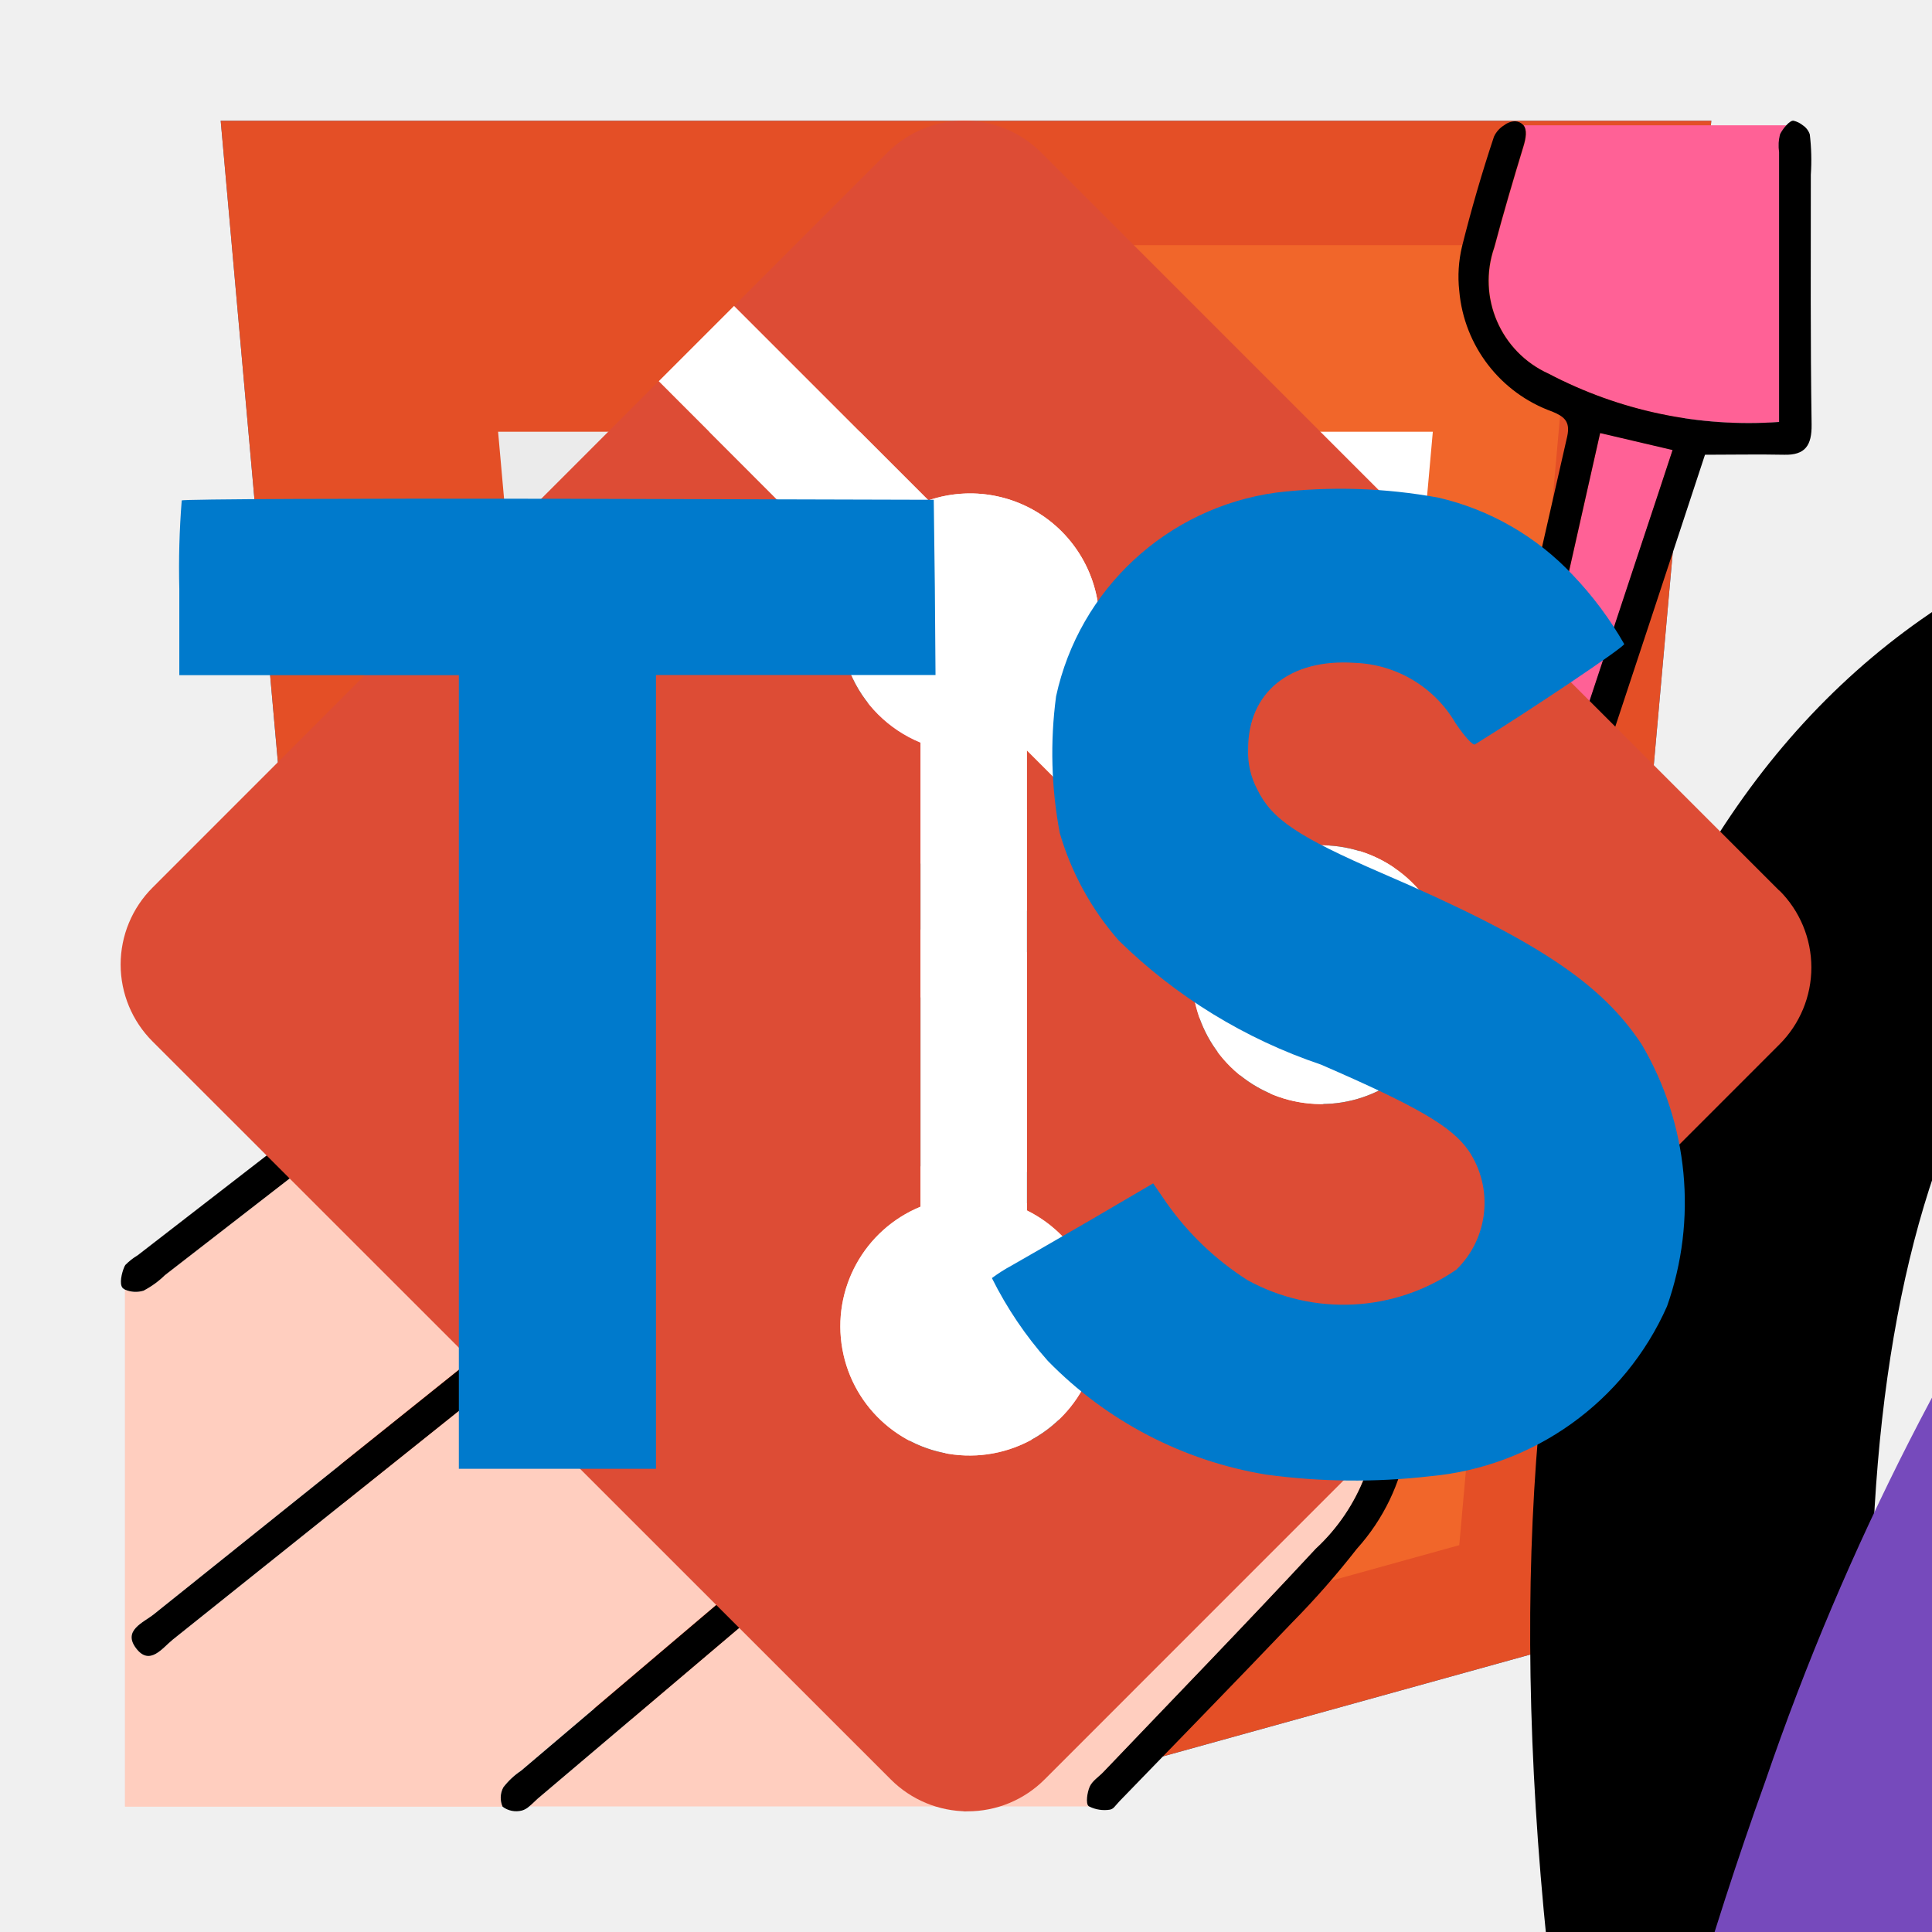
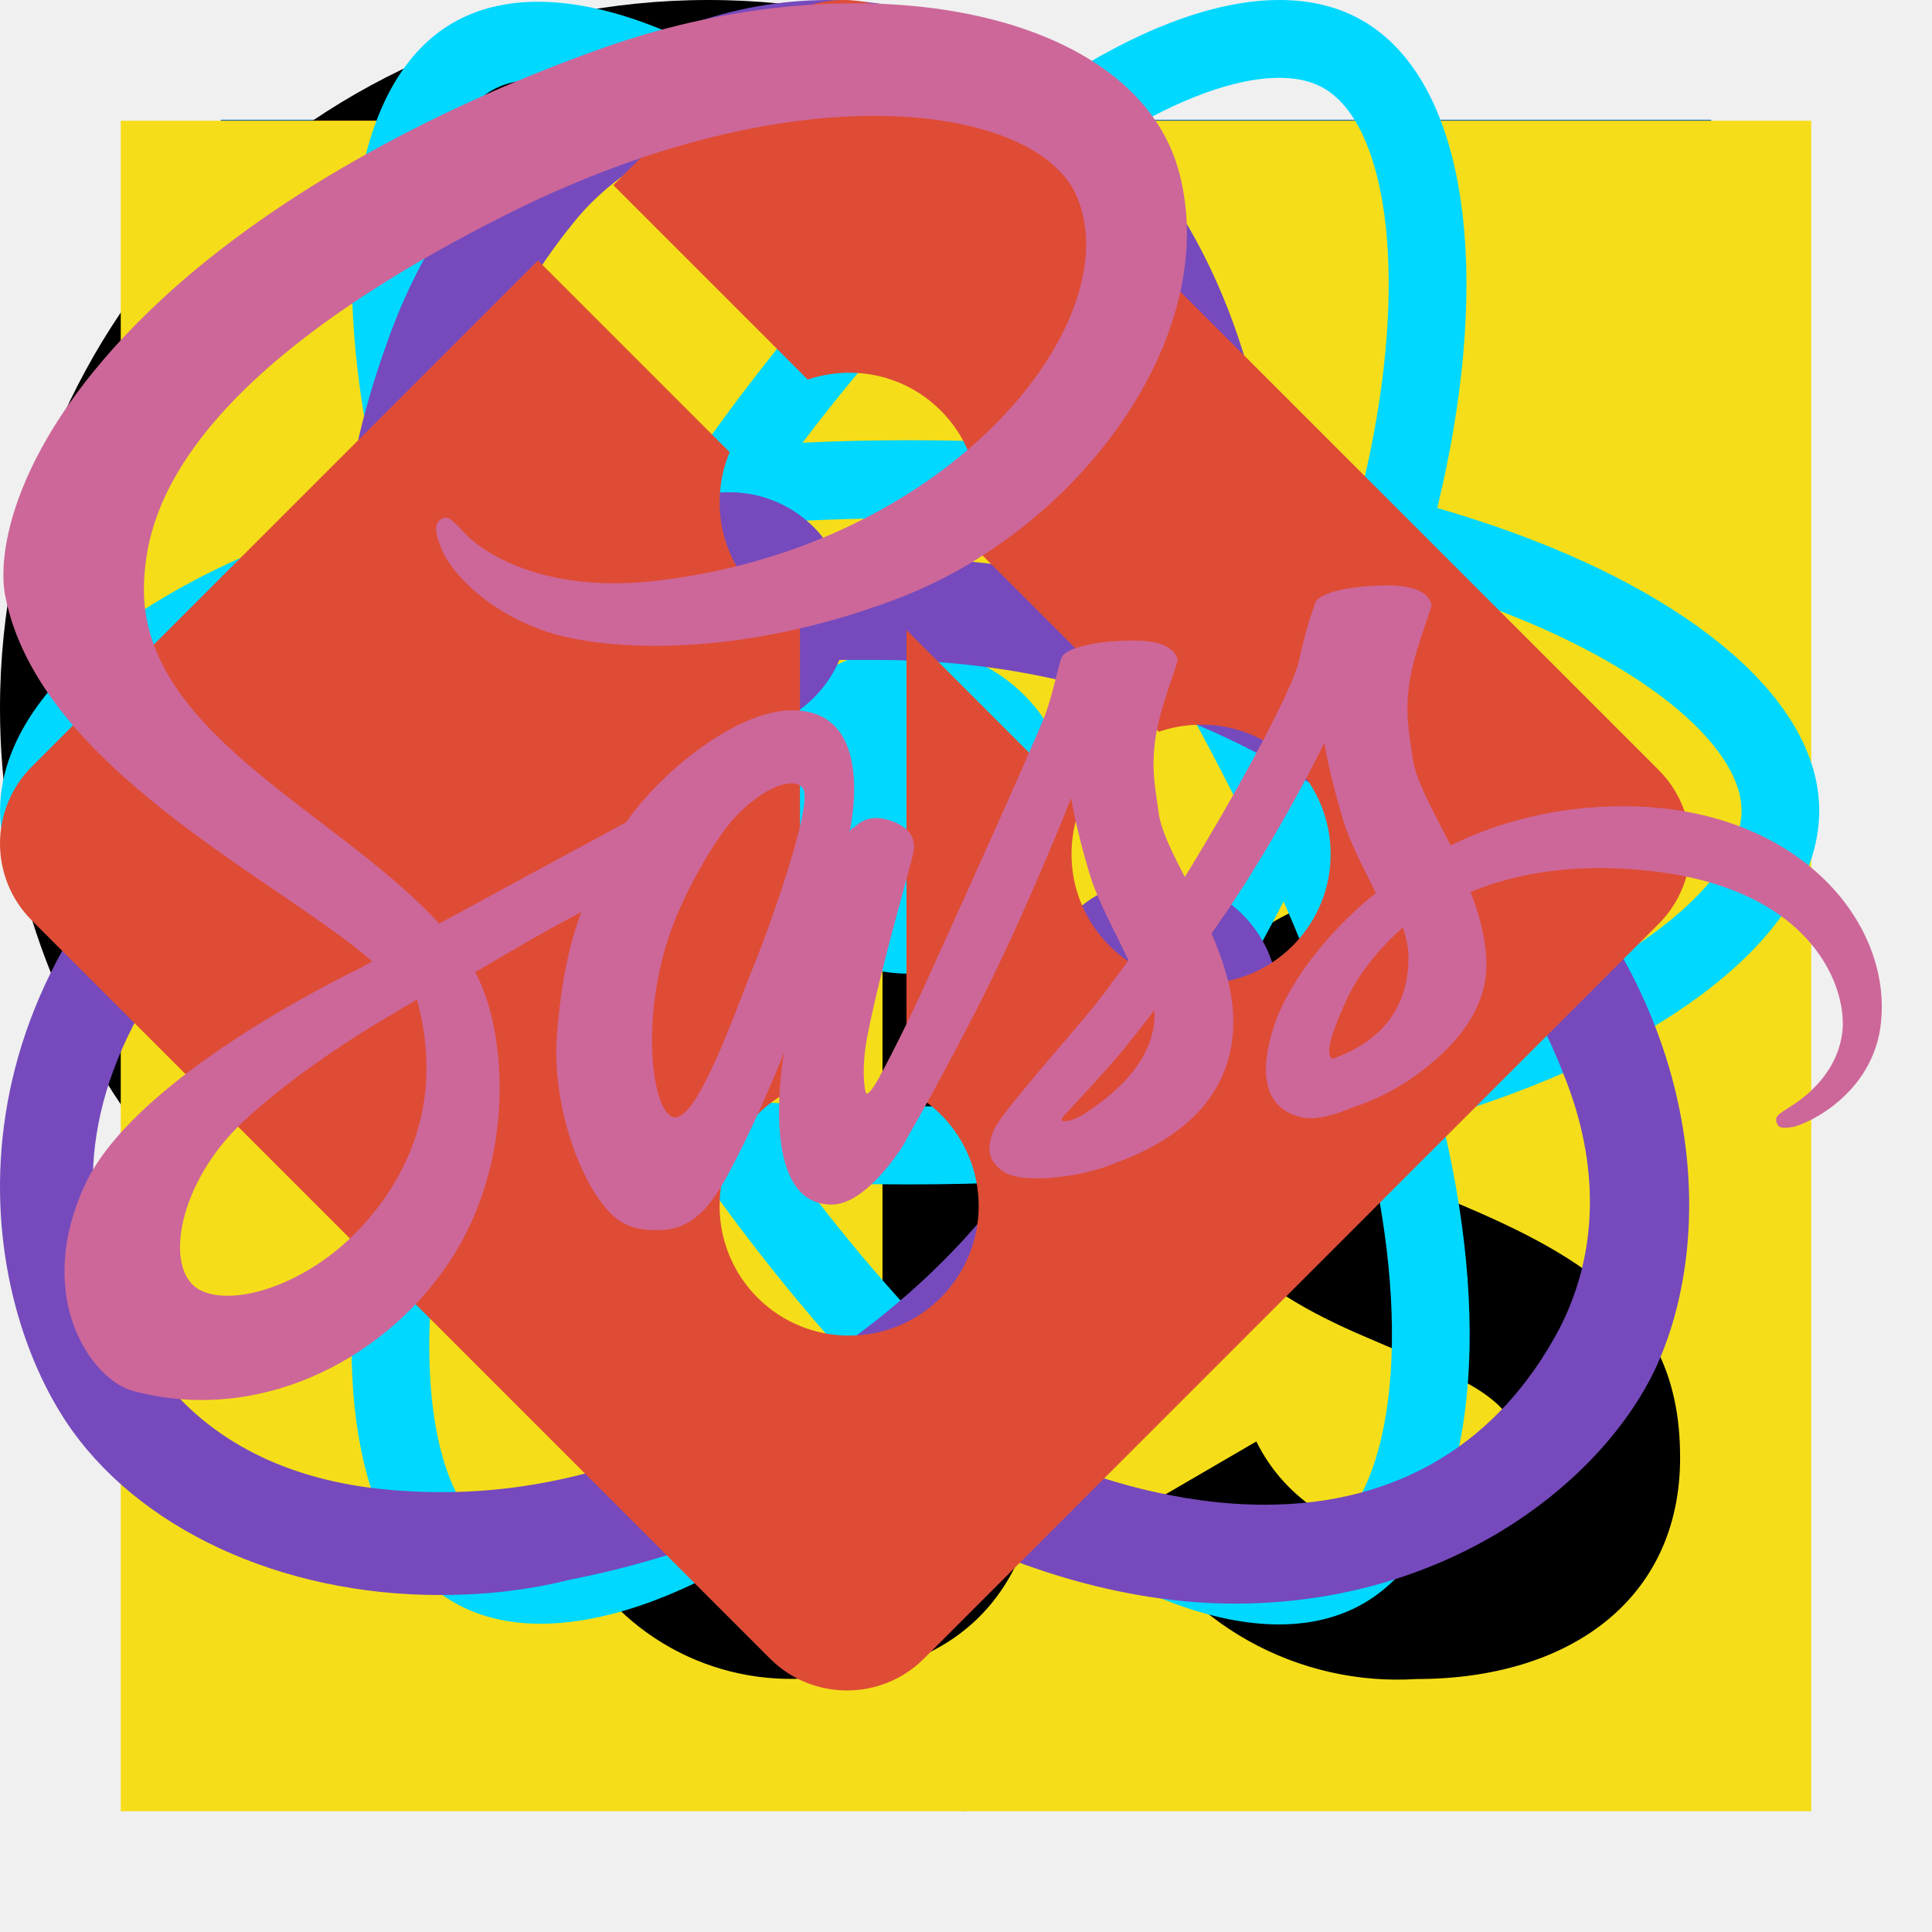
- <svg xmlns="http://www.w3.org/2000/svg" viewBox="0 0 32 32">
+ <svg xmlns="http://www.w3.org/2000/svg" viewBox="0 0 120 120">
  <g id="css">
-     <polygon points="5.902 27.201 3.656 2 28.344 2 26.095 27.197 15.985 30 5.902 27.201" style="fill:#1572b6" />
-     <polygon points="16 27.858 24.17 25.593 26.092 4.061 16 4.061 16 27.858" style="fill:#33a9dc" />
-     <polygon points="16 13.191 20.09 13.191 20.372 10.026 16 10.026 16 6.935 16.011 6.935 23.75 6.935 23.676 7.764 22.917 16.282 16 16.282 16 13.191" style="fill:#fff" />
-     <polygon points="16.019 21.218 16.005 21.222 12.563 20.292 12.343 17.827 10.67 17.827 9.24 17.827 9.673 22.68 16.004 24.438 16.019 24.434 16.019 21.218" style="fill:#ebebeb" />
-     <polygon points="19.827 16.151 19.455 20.29 16.008 21.22 16.008 24.436 22.344 22.68 22.391 22.158 22.928 16.151 19.827 16.151" style="fill:#fff" />
-     <polygon points="16.011 6.935 16.011 8.855 16.011 10.018 16.011 10.026 8.555 10.026 8.555 10.026 8.545 10.026 8.483 9.331 8.342 7.764 8.268 6.935 16.011 6.935" style="fill:#ebebeb" />
-     <polygon points="16 13.191 16 15.111 16 16.274 16 16.282 12.611 16.282 12.611 16.282 12.601 16.282 12.539 15.587 12.399 14.02 12.325 13.191 16 13.191" style="fill:#ebebeb" />
+     <path d="M22.133 101.154L13.71 7.438H106.29L97.856 101.139L59.944 111.562L22.133 101.154Z" fill="#1572B6" />
+     <path d="M60 103.597L90.638 95.174L97.845 15.102H60V103.597Z" fill="#33A9DC" />
+     <path d="M60 49.054H75.338L76.395 37.284H60V25.79H89.062L88.785 28.872L85.939 60.549H60V49.054Z" fill="white" />
+     <path d="M60.071 78.904L60.019 78.919L47.111 75.461L46.286 66.294H34.65L36.274 84.341L60.015 90.879L60.071 90.864V78.904Z" fill="#EBEBEB" />
+     <path d="M74.351 60.062L72.956 75.453L60.03 78.912V90.871L83.79 84.341L83.966 82.4L85.98 60.062H74.351Z" fill="white" />
+     <path d="M60.041 25.79V37.284H32.044L31.811 34.7L31.282 28.872L31.005 25.79H60.041ZM60 49.054V60.549H47.254L47.021 57.964L46.496 52.137L46.219 49.054H60Z" fill="#EBEBEB" />
  </g>
  <g id="gitHub">
-     <path d="M409.132,114.573c-19.608-33.596-46.205-60.194-79.798-79.8C295.736,15.166,259.057,5.365,219.271,5.365   c-39.781,0-76.472,9.804-110.063,29.408c-33.596,19.605-60.192,46.204-79.8,79.8C9.803,148.168,0,184.854,0,224.63   c0,47.78,13.94,90.745,41.827,128.906c27.884,38.164,63.906,64.572,108.063,79.227c5.14,0.954,8.945,0.283,11.419-1.996   c2.475-2.282,3.711-5.14,3.711-8.562c0-0.571-0.049-5.708-0.144-15.417c-0.098-9.709-0.144-18.179-0.144-25.406l-6.567,1.136   c-4.187,0.767-9.469,1.092-15.846,1c-6.374-0.089-12.991-0.757-19.842-1.999c-6.854-1.231-13.229-4.086-19.13-8.559   c-5.898-4.473-10.085-10.328-12.56-17.556l-2.855-6.57c-1.903-4.374-4.899-9.233-8.992-14.559   c-4.093-5.331-8.232-8.945-12.419-10.848l-1.999-1.431c-1.332-0.951-2.568-2.098-3.711-3.429c-1.142-1.331-1.997-2.663-2.568-3.997   c-0.572-1.335-0.098-2.43,1.427-3.289c1.525-0.859,4.281-1.276,8.28-1.276l5.708,0.853c3.807,0.763,8.516,3.042,14.133,6.851   c5.614,3.806,10.229,8.754,13.846,14.842c4.38,7.806,9.657,13.754,15.846,17.847c6.184,4.093,12.419,6.136,18.699,6.136   c6.28,0,11.704-0.476,16.274-1.423c4.565-0.952,8.848-2.383,12.847-4.285c1.713-12.758,6.377-22.559,13.988-29.41   c-10.848-1.14-20.601-2.857-29.264-5.14c-8.658-2.286-17.605-5.996-26.835-11.14c-9.235-5.137-16.896-11.516-22.985-19.126   c-6.09-7.614-11.088-17.61-14.987-29.979c-3.901-12.374-5.852-26.648-5.852-42.826c0-23.035,7.52-42.637,22.557-58.817   c-7.044-17.318-6.379-36.732,1.997-58.24c5.52-1.715,13.706-0.428,24.554,3.853c10.85,4.283,18.794,7.952,23.84,10.994   c5.046,3.041,9.089,5.618,12.135,7.708c17.705-4.947,35.976-7.421,54.818-7.421s37.117,2.474,54.823,7.421l10.849-6.849   c7.419-4.57,16.18-8.758,26.262-12.565c10.088-3.805,17.802-4.853,23.134-3.138c8.562,21.509,9.325,40.922,2.279,58.24   c15.036,16.18,22.559,35.787,22.559,58.817c0,16.178-1.958,30.497-5.853,42.966c-3.9,12.471-8.941,22.457-15.125,29.979   c-6.191,7.521-13.901,13.85-23.131,18.986c-9.232,5.14-18.182,8.85-26.84,11.136c-8.662,2.286-18.415,4.004-29.263,5.146   c9.894,8.562,14.842,22.077,14.842,40.539v60.237c0,3.422,1.19,6.279,3.572,8.562c2.379,2.279,6.136,2.95,11.276,1.995   c44.163-14.653,80.185-41.062,108.068-79.226c27.88-38.161,41.825-81.126,41.825-128.906   C438.536,184.851,428.728,148.168,409.132,114.573z" />
+     <path fill-rule="evenodd" clip-rule="evenodd" d="M44 0C19.69 0 0 19.69 0 44C0 63.47 12.595 79.915 30.085 85.745C32.285 86.13 33.11 84.81 33.11 83.655C33.11 82.61 33.055 79.145 33.055 75.46C22 77.495 19.14 72.765 18.26 70.29C17.765 69.025 15.62 65.12 13.75 64.075C12.21 63.25 10.01 61.215 13.695 61.16C17.16 61.105 19.635 64.35 20.46 65.67C24.42 72.325 30.745 70.455 33.275 69.3C33.66 66.44 34.815 64.515 36.08 63.415C26.29 62.315 16.06 58.52 16.06 41.69C16.06 36.905 17.765 32.945 20.57 29.865C20.13 28.765 18.59 24.255 21.01 18.205C21.01 18.205 24.695 17.05 33.11 22.715C36.63 21.725 40.37 21.23 44.11 21.23C47.85 21.23 51.59 21.725 55.11 22.715C63.525 16.995 67.21 18.205 67.21 18.205C69.63 24.255 68.09 28.765 67.65 29.865C70.455 32.945 72.16 36.85 72.16 41.69C72.16 58.575 61.875 62.315 52.085 63.415C53.68 64.79 55.055 67.43 55.055 71.555C55.055 77.44 55 82.17 55 83.655C55 84.81 55.825 86.185 58.025 85.745C66.76 82.796 74.35 77.182 79.727 69.694C85.104 62.205 87.997 53.219 88 44C88 19.69 68.31 0 44 0Z" fill="black" />
  </g>
  <g id="html">
-     <polygon points="5.902 27.201 3.655 2 28.345 2 26.095 27.197 15.985 30 5.902 27.201" style="fill:#e44f26" />
-     <polygon points="16 27.858 24.17 25.593 26.092 4.061 16 4.061 16 27.858" style="fill:#f1662a" />
-     <polygon points="16 13.407 11.91 13.407 11.628 10.242 16 10.242 16 7.151 15.989 7.151 8.25 7.151 8.324 7.981 9.083 16.498 16 16.498 16 13.407" style="fill:#ebebeb" />
-     <polygon points="16 21.434 15.986 21.438 12.544 20.509 12.324 18.044 10.651 18.044 9.221 18.044 9.654 22.896 15.986 24.654 16 24.65 16 21.434" style="fill:#ebebeb" />
-     <polygon points="15.989 13.407 15.989 16.498 19.795 16.498 19.437 20.507 15.989 21.437 15.989 24.653 22.326 22.896 22.372 22.374 23.098 14.237 23.174 13.407 22.341 13.407 15.989 13.407" style="fill:#fff" />
-     <polygon points="15.989 7.151 15.989 9.071 15.989 10.235 15.989 10.242 23.445 10.242 23.445 10.242 23.455 10.242 23.517 9.548 23.658 7.981 23.732 7.151 15.989 7.151" style="fill:#fff" />
+     <path d="M22.132 102.004L13.706 7.5H106.294L97.856 101.989L59.944 112.5L22.132 102.004Z" fill="#E44F26" />
+     <path d="M60 104.468L90.638 95.974L97.845 15.229H60V104.468Z" fill="#F1662A" />
+     <path d="M60 50.276H44.663L43.605 38.407H60V26.816H30.938L31.215 29.929L34.061 61.867H60V50.276ZM60 80.377L59.947 80.392L47.04 76.909L46.215 67.665H34.579L36.203 85.86L59.947 92.453L60 92.438V80.377Z" fill="#EBEBEB" />
+     <path d="M59.959 50.276V61.867H74.231L72.889 76.901L59.959 80.389V92.449L83.723 85.86L83.895 83.903L86.618 53.389L86.903 50.276H59.959ZM59.959 26.816V38.407H87.957L88.189 35.805L88.718 29.929L88.995 26.816H59.959Z" fill="white" />
  </g>
  <g id="javascript">
-     <path d="m324,370c10,17 24,29 47,29 20,0 33,-10 33,-24 0,-16 -13,-22 -35,-32l-12,-5c-35,-15 -58,-33 -58,-72 0,-36 27,-64 70,-64 31,0 53,11 68,39l-37,24c-8,-15 -17,-21 -31,-21 -14,0 -23,9 -23,21 0,14 9,20 30,29l12,5c41,18 64,35 64,76 0,43 -34,67 -80,67 -45,0 -74,-21 -88,-49zm-170,4c8,13 14,25 31,25 16,0 26,-6 26,-30V203h48v164c0,50 -29,72 -72,72 -39,0 -61,-20 -72,-44z" />
+     <path d="M7.5 7.5H112.5V112.5H7.5V7.5Z" fill="#F5DE19" />
+     <path d="M78.034 89.531C78.928 91.349 80.318 92.876 82.043 93.938C83.768 94.999 85.758 95.552 87.784 95.531C91.871 95.531 94.485 93.487 94.485 90.656C94.485 87.281 91.8 86.074 87.3 84.105L84.832 83.047C77.707 80.014 72.983 76.215 72.983 68.183C72.983 60.784 78.608 55.148 87.431 55.148C90.288 54.941 93.142 55.581 95.637 56.986C98.132 58.391 100.159 60.499 101.464 63.049L93.75 67.98C93.248 66.716 92.373 65.635 91.242 64.879C90.111 64.124 88.776 63.73 87.416 63.75C86.823 63.691 86.224 63.755 85.657 63.94C85.09 64.125 84.567 64.427 84.123 64.824C83.679 65.222 83.323 65.709 83.077 66.252C82.831 66.795 82.701 67.384 82.695 67.98C82.695 70.939 84.529 72.139 88.763 73.98L91.23 75.037C99.615 78.634 104.355 82.297 104.355 90.536C104.355 99.42 97.376 104.287 88.005 104.287C84.354 104.52 80.713 103.691 77.522 101.901C74.332 100.11 71.727 97.434 70.024 94.196L78.034 89.531ZM43.178 90.386C44.726 93.135 46.136 95.46 49.526 95.46C52.766 95.46 54.814 94.192 54.814 89.261V55.71H64.68V89.392C64.68 99.608 58.68 104.257 49.946 104.257C46.859 104.426 43.793 103.657 41.151 102.051C38.51 100.444 36.416 98.076 35.145 95.257L43.178 90.386Z" fill="black" />
  </g>
  <g id="react">
-     <path d="M107.3 45.2c-2.2-.8-4.5-1.6-6.9-2.3.6-2.4 1.1-4.8 1.5-7.1 2.1-13.2-.2-22.5-6.6-26.1-1.9-1.1-4-1.6-6.4-1.6-7 0-15.9 5.2-24.9 13.9-9-8.7-17.9-13.9-24.9-13.9-2.4 0-4.5.5-6.4 1.6-6.4 3.7-8.7 13-6.6 26.1.4 2.3.9 4.7 1.5 7.1-2.4.7-4.7 1.4-6.9 2.3-12.5 4.8-19.3 11.4-19.3 18.8s6.9 14 19.3 18.8c2.2.8 4.5 1.6 6.9 2.3-.6 2.4-1.1 4.8-1.5 7.1-2.1 13.2.2 22.5 6.6 26.1 1.9 1.1 4 1.6 6.4 1.6 7.1 0 16-5.2 24.9-13.9 9 8.7 17.9 13.9 24.9 13.9 2.4 0 4.5-.5 6.4-1.6 6.4-3.7 8.7-13 6.6-26.1-.4-2.3-.9-4.7-1.5-7.1 2.4-.7 4.7-1.4 6.9-2.3 12.5-4.8 19.3-11.4 19.3-18.8s-6.8-14-19.3-18.8zm-14.8-30.5c4.1 2.4 5.5 9.8 3.8 20.3-.3 2.1-.8 4.3-1.4 6.6-5.2-1.2-10.7-2-16.5-2.5-3.4-4.8-6.9-9.1-10.4-13 7.4-7.3 14.9-12.3 21-12.3 1.3 0 2.5.3 3.5.9zm-11.2 59.3c-1.8 3.2-3.9 6.4-6.1 9.6-3.7.3-7.4.4-11.2.4-3.9 0-7.6-.1-11.2-.4-2.2-3.2-4.2-6.4-6-9.6-1.9-3.3-3.7-6.7-5.3-10 1.6-3.3 3.4-6.7 5.3-10 1.8-3.2 3.9-6.4 6.1-9.6 3.7-.3 7.4-.4 11.2-.4 3.9 0 7.6.1 11.2.4 2.2 3.2 4.2 6.4 6 9.6 1.9 3.3 3.7 6.7 5.3 10-1.7 3.3-3.4 6.6-5.3 10zm8.3-3.3c1.5 3.5 2.7 6.9 3.8 10.3-3.4.8-7 1.4-10.8 1.9 1.2-1.9 2.5-3.9 3.6-6 1.2-2.1 2.3-4.2 3.4-6.2zm-25.6 27.1c-2.4-2.6-4.7-5.4-6.9-8.3 2.3.1 4.6.2 6.9.2 2.3 0 4.6-.1 6.9-.2-2.2 2.9-4.5 5.7-6.9 8.3zm-18.6-15c-3.8-.5-7.4-1.1-10.8-1.9 1.1-3.3 2.3-6.8 3.8-10.3 1.1 2 2.2 4.1 3.4 6.1 1.2 2.2 2.4 4.1 3.6 6.1zm-7-25.5c-1.5-3.5-2.7-6.9-3.8-10.3 3.4-.8 7-1.4 10.8-1.9-1.2 1.9-2.5 3.9-3.6 6-1.2 2.1-2.3 4.2-3.4 6.2zm25.6-27.1c2.4 2.6 4.7 5.4 6.9 8.3-2.3-.1-4.6-.2-6.9-.2-2.3 0-4.6.1-6.9.2 2.2-2.9 4.5-5.7 6.9-8.3zm22.2 21l-3.6-6c3.8.5 7.4 1.1 10.8 1.9-1.1 3.3-2.3 6.8-3.8 10.3-1.1-2.1-2.2-4.2-3.4-6.2zm-54.5-16.2c-1.7-10.5-.3-17.9 3.8-20.3 1-.6 2.2-.9 3.5-.9 6 0 13.5 4.9 21 12.3-3.5 3.8-7 8.2-10.4 13-5.8.5-11.3 1.4-16.5 2.5-.6-2.3-1-4.5-1.4-6.6zm-24.7 29c0-4.7 5.7-9.7 15.7-13.4 2-.8 4.2-1.5 6.4-2.1 1.6 5 3.6 10.3 6 15.6-2.4 5.3-4.5 10.5-6 15.5-13.8-4-22.1-10-22.1-15.6zm28.5 49.3c-4.1-2.4-5.5-9.8-3.8-20.3.3-2.1.8-4.3 1.4-6.6 5.2 1.2 10.7 2 16.5 2.5 3.4 4.8 6.9 9.1 10.4 13-7.4 7.3-14.9 12.3-21 12.3-1.3 0-2.5-.3-3.5-.9zm60.8-20.3c1.7 10.5.3 17.9-3.8 20.3-1 .6-2.2.9-3.5.9-6 0-13.5-4.9-21-12.3 3.5-3.8 7-8.2 10.4-13 5.8-.5 11.3-1.4 16.5-2.5.6 2.3 1 4.5 1.4 6.6zm9-15.6c-2 .8-4.2 1.5-6.4 2.1-1.6-5-3.6-10.3-6-15.6 2.4-5.3 4.5-10.5 6-15.5 13.8 4 22.1 10 22.1 15.6 0 4.7-5.8 9.7-15.7 13.4z" />
+     <path d="M92.906 32.703C91.703 32.289 90.49 31.905 89.269 31.552C89.474 30.711 89.663 29.879 89.83 29.062C92.584 15.648 90.784 4.842 84.636 1.284C78.742 -2.127 69.102 1.429 59.366 9.933C58.406 10.773 57.468 11.637 56.552 12.524C55.939 11.934 55.315 11.356 54.68 10.789C44.477 1.696 34.249 -2.136 28.108 1.432C22.219 4.854 20.475 15.013 22.954 27.725C23.2 28.984 23.479 30.237 23.789 31.482C22.341 31.895 20.944 32.334 19.607 32.802C7.644 36.988 0.005 43.548 0.005 50.353C0.005 57.381 8.206 64.43 20.666 68.704C21.676 69.049 22.695 69.369 23.721 69.663C23.387 71.004 23.092 72.354 22.834 73.711C20.471 86.204 22.316 96.122 28.189 99.522C34.255 103.033 44.437 99.425 54.35 90.727C55.154 90.02 55.941 89.293 56.708 88.546C57.7 89.507 58.719 90.439 59.763 91.343C69.366 99.636 78.85 102.985 84.718 99.576C90.778 96.055 92.748 85.4 90.191 72.436C89.989 71.42 89.763 70.409 89.513 69.405C90.228 69.192 90.93 68.973 91.614 68.746C104.567 64.438 112.995 57.475 112.995 50.353C112.995 43.523 105.109 36.919 92.906 32.703ZM90.096 64.147C89.478 64.353 88.844 64.55 88.198 64.743C86.768 60.2 84.838 55.368 82.477 50.376C84.73 45.504 86.586 40.734 87.976 36.22C89.132 36.556 90.253 36.91 91.335 37.283C101.791 40.896 108.168 46.237 108.168 50.353C108.168 54.737 101.28 60.428 90.096 64.147ZM85.456 73.376C86.586 79.109 86.748 84.292 85.999 88.344C85.326 91.984 83.973 94.412 82.299 95.384C78.738 97.453 71.123 94.764 62.911 87.671C61.94 86.831 60.993 85.963 60.07 85.07C63.254 81.576 66.436 77.513 69.541 73.001C75.004 72.514 80.164 71.719 84.844 70.633C85.069 71.543 85.273 72.457 85.456 73.376ZM38.526 95.026C35.047 96.259 32.276 96.295 30.601 95.325C27.037 93.262 25.555 85.298 27.576 74.615C27.816 73.353 28.091 72.097 28.401 70.85C33.029 71.878 38.152 72.617 43.627 73.062C46.754 77.478 50.028 81.536 53.327 85.089C52.626 85.77 51.908 86.434 51.174 87.079C46.79 90.925 42.397 93.654 38.526 95.026ZM22.228 64.12C16.718 62.23 12.168 59.774 9.049 57.093C6.246 54.685 4.832 52.293 4.832 50.353C4.832 46.223 10.966 40.956 21.196 37.377C22.438 36.943 23.737 36.533 25.085 36.148C26.5 40.764 28.354 45.59 30.592 50.471C28.325 55.423 26.444 60.327 25.016 64.997C24.08 64.728 23.15 64.436 22.228 64.12ZM27.691 26.795C25.567 15.903 26.978 7.687 30.527 5.625C34.307 3.429 42.665 6.56 51.475 14.412C52.05 14.925 52.615 15.448 53.171 15.982C49.888 19.52 46.644 23.548 43.545 27.937C38.231 28.431 33.144 29.225 28.468 30.289C28.18 29.131 27.921 27.966 27.691 26.795V26.795ZM76.43 38.874C75.325 36.959 74.18 35.068 72.994 33.202C76.599 33.66 80.053 34.267 83.297 35.01C82.323 38.142 81.109 41.417 79.681 44.775C78.636 42.787 77.553 40.819 76.43 38.874ZM56.554 19.444C58.781 21.865 61.01 24.568 63.203 27.5C58.755 27.289 54.298 27.289 49.849 27.498C52.044 24.592 54.293 21.893 56.554 19.444ZM36.551 38.907C35.442 40.837 34.379 42.792 33.361 44.771C31.956 41.425 30.753 38.136 29.771 34.958C32.995 34.235 36.433 33.643 40.015 33.194C38.816 35.07 37.661 36.975 36.551 38.907V38.907ZM40.118 67.857C36.417 67.442 32.927 66.881 29.704 66.177C30.702 62.943 31.931 59.583 33.367 56.165C34.389 58.146 35.457 60.103 36.57 62.033C37.715 64.018 38.9 65.961 40.118 67.857ZM56.688 81.603C54.4 79.126 52.118 76.385 49.889 73.437C52.053 73.522 54.258 73.566 56.5 73.566C58.803 73.566 61.08 73.514 63.32 73.414C61.12 76.415 58.899 79.159 56.688 81.603ZM79.726 55.991C81.237 59.446 82.509 62.788 83.52 65.967C80.244 66.717 76.707 67.321 72.98 67.77C74.174 65.87 75.331 63.946 76.449 62C77.586 60.021 78.678 58.018 79.726 55.991ZM72.268 59.579C70.556 62.563 68.749 65.491 66.847 68.357C63.404 68.602 59.952 68.723 56.5 68.722C52.984 68.722 49.563 68.612 46.27 68.397C44.319 65.538 42.477 62.605 40.747 59.606H40.748C39.026 56.623 37.418 53.575 35.926 50.468C37.414 47.362 39.017 44.312 40.733 41.327L40.733 41.327C42.448 38.341 44.275 35.421 46.211 32.573C49.571 32.318 53.017 32.185 56.499 32.185H56.5C59.998 32.185 63.448 32.319 66.808 32.577C68.724 35.419 70.54 38.33 72.252 41.301C73.974 44.28 75.598 47.315 77.123 50.4C75.614 53.517 73.994 56.578 72.268 59.579ZM82.225 5.481C86.009 7.671 87.48 16.502 85.103 28.084C84.951 28.823 84.781 29.576 84.595 30.339C79.907 29.253 74.817 28.445 69.487 27.943C66.383 23.506 63.166 19.472 59.936 15.979C60.782 15.16 61.649 14.363 62.535 13.587C70.877 6.301 78.673 3.425 82.225 5.481ZM56.5 40.226C62.072 40.226 66.59 44.76 66.59 50.353C66.59 55.946 62.072 60.48 56.5 60.48C50.928 60.48 46.41 55.946 46.41 50.353C46.41 44.76 50.928 40.226 56.5 40.226Z" fill="#00D8FF" />
  </g>
  <g id="redux">
-     <path d="M88.69 88.11c-9 18.4-24.76 30.78-45.61 34.85a39.73 39.73 0 0 1-9.77 1.14c-12 0-23-5-28.34-13.19C-2.2 100-4.64 76.87 19 59.76c.48 2.61 1.46 6.19 2.11 8.31A38.24 38.24 0 0 0 10 81.1c-4.4 8.64-3.91 17.27 1.3 25.25 3.6 5.38 9.3 8.65 16.63 9.65a44 44 0 0 0 26.55-5c12.71-6.68 21.18-14.66 26.72-25.57a9.32 9.32 0 0 1-2.61-6A9.12 9.12 0 0 1 87.37 70h.34a9.15 9.15 0 0 1 1 18.25zm28.67-20.2c12.21 13.84 12.54 30.13 7.82 39.58-4.4 8.63-16 17.27-31.6 17.27a50.48 50.48 0 0 1-21-5.05c2.29-1.63 5.54-4.24 7.33-5.87a41.54 41.54 0 0 0 16 3.42c10.1 0 17.75-4.72 22.31-13.35 2.93-5.7 3.1-12.38.33-19.22a43.61 43.61 0 0 0-17.27-20.85 62 62 0 0 0-34.74-10.59h-2.93a9.21 9.21 0 0 1-8 5.54h-.31a9.13 9.13 0 0 1-.3-18.25h.33a9 9 0 0 1 8 4.89h2.61c20.8 0 39.06 7.98 51.42 22.48zm-82.75 23a7.31 7.31 0 0 1 1.14-4.73c-9.12-15.8-14-35.83-6.51-56.68C34.61 13.83 48.13 3.24 62.79 3.24c15.64 0 31.93 13.69 33.88 40.07-2.44-.81-6-2-8.14-2.44-.53-8.63-7.82-30.13-25.09-29.81-6.19.17-15.31 3.1-20 9.12a43.69 43.69 0 0 0-9.64 25.25 59.61 59.61 0 0 0 8.47 36.16 2.75 2.75 0 0 1 1.14-.16h.32a9.12 9.12 0 0 1 .33 18.24h-.33a9.16 9.16 0 0 1-9.12-8.79z" fill="#764abc" />
+     <path d="M72.697 69.563C76.569 69.162 79.506 65.824 79.373 61.818C79.239 57.813 75.901 54.609 71.896 54.609H71.629C67.49 54.742 64.286 58.214 64.419 62.352C64.553 64.355 65.354 66.091 66.555 67.293C62.016 76.239 55.073 82.781 44.659 88.255C37.583 91.993 30.24 93.329 22.897 92.394C16.889 91.593 12.216 88.923 9.278 84.516C5.006 77.974 4.606 70.897 8.211 63.821C10.748 58.748 14.752 55.009 17.289 53.14C16.755 51.404 15.954 48.467 15.554 46.331C-3.806 60.35 -1.803 79.309 4.072 88.255C8.477 94.931 17.423 99.07 27.303 99.07C29.973 99.07 32.643 98.803 35.313 98.136C52.403 94.797 65.354 84.65 72.697 69.563ZM96.195 53.007C86.048 41.123 71.095 34.581 54.005 34.581H51.869C50.668 32.178 48.131 30.575 45.327 30.575H45.06C40.921 30.709 37.717 34.18 37.85 38.32C37.984 42.325 41.322 45.529 45.327 45.529H45.594C48.531 45.396 51.068 43.527 52.136 40.99H54.539C64.686 40.99 74.299 43.927 82.978 49.668C89.653 54.075 94.46 59.816 97.13 66.759C99.4 72.366 99.266 77.841 96.863 82.514C93.125 89.59 86.85 93.462 78.572 93.462C73.231 93.462 68.158 91.86 65.487 90.658C64.019 91.993 61.348 94.129 59.479 95.465C65.221 98.135 71.095 99.604 76.703 99.604C89.52 99.604 98.999 92.528 102.604 85.451C106.476 77.707 106.209 64.355 96.195 53.007ZM28.371 71.832C28.505 75.838 31.842 79.042 35.847 79.042H36.115C40.254 78.909 43.458 75.437 43.324 71.298C43.191 67.292 39.853 64.088 35.847 64.088H35.581C35.313 64.088 34.913 64.088 34.646 64.221C29.172 55.142 26.902 45.262 27.704 34.581C28.237 26.57 30.908 19.627 35.581 13.885C39.453 8.945 46.929 6.542 52.003 6.409C66.155 6.141 72.163 23.766 72.564 30.842C74.299 31.243 77.237 32.178 79.239 32.845C77.637 11.216 64.286 0 51.469 0C39.452 0 28.371 8.679 23.965 21.496C17.823 38.587 21.829 55.009 29.305 67.96C28.638 68.895 28.237 70.364 28.371 71.832V71.832Z" fill="#764ABC" />
  </g>
-   <g id="styleComponents">
-     <path d="M18.05,29.6c.042-.095.148-.161.225-.241,1.175-1.232,2.36-2.453,3.519-3.7A3.2,3.2,0,0,0,22.808,23a5.925,5.925,0,0,0-.143-.624c-.316.3-.61.573-.906.848-.46.428-.918.858-1.382,1.281a1.931,1.931,0,0,1-2.148.419,1.973,1.973,0,0,1-1.29-1.75,1.04,1.04,0,0,0-.043-.146c-.353.3-.691.576-1.026.86l-6.963,5.9c-.048.041-.1.092-.145.132h9.283l-.014-.009C17.981,29.876,18.007,29.692,18.05,29.6Z" style="fill:#ffcebf" />
-     <path d="M8.337,29.6a1.239,1.239,0,0,1,.295-.276l9.636-8.175q.986-.837,1.963-1.683a.523.523,0,0,0,.182-.224,5.364,5.364,0,0,0,.065-2.069c-.1.07-.154.1-.2.149-.789.706-1.574,1.418-2.367,2.12a1.762,1.762,0,0,1-2.048.329,1.889,1.889,0,0,1-1.08-1.807c0-.085,0-.169,0-.324-.145.106-.251.177-.35.257Q8.648,22.529,2.865,27.154c-.174.139-.382.449-.61.148s.119-.425.294-.565q6.165-4.947,12.336-9.885c.67-.537.714-.762.278-1.615l-.26.244c-.713.663-1.434,1.317-2.136,1.991a2.121,2.121,0,0,1-3.585-1.337c-.133.1-.248.173-.357.258l-6.1,4.728a1.485,1.485,0,0,1-.356.258.446.446,0,0,1-.3-.015v8.561H8.325A.365.365,0,0,1,8.337,29.6Z" style="fill:#ffcebf" />
-     <path d="M25.237,2.423c-.17.557-.335,1.115-.484,1.678a1.688,1.688,0,0,0,.9,2.09,7.122,7.122,0,0,0,3.818.8V2.518a.73.73,0,0,1,.016-.294.666.666,0,0,1,.105-.149H25.233C25.3,2.153,25.277,2.29,25.237,2.423Z" style="fill:#ff6196" />
-     <path d="M16.482,12.032a2.422,2.422,0,0,1-.5,1.376A22.671,22.671,0,0,1,12.256,17.2a1.442,1.442,0,0,1-1.684.2,1.393,1.393,0,0,1-.843-1.368,1.624,1.624,0,0,1,.417-.947,35.848,35.848,0,0,1,5.019-3.993.71.71,0,0,1,.829-.034A1.041,1.041,0,0,1,16.482,12.032Z" style="fill:#ff87af" />
-     <path d="M15.284,18.093a1.437,1.437,0,0,1,.448-1.2,38.336,38.336,0,0,1,4.87-3.813c.052-.033.1-.066.157-.1a.837.837,0,0,1,1.025.035.861.861,0,0,1,.242.979,4.39,4.39,0,0,1-1.168,1.908c-1.105,1.1-2.252,2.164-3.4,3.22a1.124,1.124,0,0,1-1.364.192A1.512,1.512,0,0,1,15.284,18.093Z" style="fill:#ff87af" />
-     <path d="M22.5,18.754c-.28.3-.568.586-.837.893a1.89,1.89,0,0,0-.2.38c.148.044.321.16.441.119.611-.205,1.207-.451,1.878-.71-.146.336-.256.646-.411.93A12.189,12.189,0,0,1,21,23.238q-.532.513-1.105.981a1.484,1.484,0,0,1-2.415-.92,1.1,1.1,0,0,1,.238-.813,22.187,22.187,0,0,1,4.623-3.823.193.193,0,0,1,.065-.013Z" style="fill:#ff87af" />
-     <path d="M24.794,14.771l1.711-7.6,1.2.281-.619,1.881c-.578,1.75-1.163,3.5-1.727,5.252C25.249,14.909,25.105,14.969,24.794,14.771Z" style="fill:#ff6196" />
-     <path d="M22.862,19.241c.181-.691.361-1.33.513-1.976a4.468,4.468,0,0,1,.826-1.721c.243-.319.516-.192.795-.123.258.063.323.252.334.5a2.845,2.845,0,0,1-.588,1.907A4.8,4.8,0,0,1,22.862,19.241Z" style="fill:#ff6196" />
-     <path d="M29.993,2.894a3.623,3.623,0,0,0-.017-.668.291.291,0,0,0-.116-.151A.381.381,0,0,0,29.708,2c-.032-.006-.077.027-.12.074a.666.666,0,0,0-.105.149.73.73,0,0,0-.016.294V6.989a7.122,7.122,0,0,1-3.818-.8,1.688,1.688,0,0,1-.9-2.09c.149-.563.314-1.121.484-1.678.04-.133.063-.27,0-.348a.2.2,0,0,0-.135-.064.3.3,0,0,0-.182.064.434.434,0,0,0-.171.19c-.2.6-.376,1.206-.529,1.818a2.148,2.148,0,0,0-.046.737,2.339,2.339,0,0,0,1.542,2c.189.079.3.157.247.406-.073.316-.144.632-.216.949q-.735,3.222-1.462,6.447a.483.483,0,0,1-.121.257,3.228,3.228,0,0,0-.791.92,4.8,4.8,0,0,0-.53,1.5.981.981,0,0,1-.558.785c-.417.211-.8.484-1.263.768A12.639,12.639,0,0,0,21,17.179a1.062,1.062,0,0,1,.284-.96,4.75,4.75,0,0,0,1.258-2.194,1.294,1.294,0,0,0-1.208-1.7,1.7,1.7,0,0,0-.929.264c-.957.646-1.888,1.332-2.812,2.026-.547.412-1.062.868-1.592,1.3a.418.418,0,0,1-.059-.081.842.842,0,0,0-.059-.214c-.443-.684-.136-1.181.345-1.692A2.793,2.793,0,0,0,17,11.977a1.568,1.568,0,0,0-.327-1.026,1.459,1.459,0,0,0-.438-.363,1.337,1.337,0,0,0-1.517.162l-.279.2c-.637.456-1.282.9-1.895,1.388-.895.712-1.769,1.454-2.626,2.214-.4.353-.692.835-1.107,1.163-2.164,1.709-4.351,3.387-6.53,5.076a1.022,1.022,0,0,0-.205.161.164.164,0,0,0-.016.029c-.046.107-.085.284-.031.349a.141.141,0,0,0,.047.033.446.446,0,0,0,.3.015,1.485,1.485,0,0,0,.356-.258l6.1-4.728c.109-.085.224-.162.357-.258a2.121,2.121,0,0,0,3.585,1.337c.7-.674,1.423-1.328,2.136-1.991l.26-.244c.436.853.392,1.078-.278,1.615Q8.716,21.793,2.549,26.737c-.175.14-.521.267-.294.565s.436-.009.61-.148Q8.651,22.533,14.429,17.9c.1-.08.205-.151.35-.257,0,.155,0,.239,0,.324a1.889,1.889,0,0,0,1.08,1.807,1.762,1.762,0,0,0,2.048-.329c.793-.7,1.578-1.414,2.367-2.12.05-.045.108-.079.2-.149a5.364,5.364,0,0,1-.065,2.069.523.523,0,0,1-.182.224q-.978.845-1.963,1.683L8.632,29.328a1.239,1.239,0,0,0-.295.276.365.365,0,0,0-.012.321v0a.376.376,0,0,0,.32.063.294.294,0,0,0,.116-.065c.05-.04.1-.091.145-.132l6.963-5.9c.335-.284.673-.564,1.026-.86a1.04,1.04,0,0,1,.043.146,1.973,1.973,0,0,0,1.29,1.75,1.931,1.931,0,0,0,2.148-.419c.464-.423.922-.853,1.382-1.281.3-.275.59-.551.906-.848a5.925,5.925,0,0,1,.143.624,3.2,3.2,0,0,1-1.014,2.649c-1.159,1.248-2.344,2.469-3.519,3.7-.077.08-.183.146-.225.241s-.069.281-.019.321l.014.009a.573.573,0,0,0,.338.051.136.136,0,0,0,.081-.051c.028-.029.055-.065.082-.092.952-.984,1.909-1.963,2.854-2.954a13.982,13.982,0,0,0,1.074-1.223,3.411,3.411,0,0,0,.61-3.616.516.516,0,0,1,.074-.386c.065-.112.137-.221.211-.329a4.632,4.632,0,0,0,.587-1,7.547,7.547,0,0,1,1.339-2.4,2.792,2.792,0,0,0,.5-2.469.988.988,0,0,1,0-.489c.506-1.567,1.027-3.129,1.543-4.692q.347-1.05.69-2.094l.213-.647c.454,0,.882-.009,1.308,0,.354.01.462-.156.458-.5C29.985,5.652,29.993,4.273,29.993,2.894ZM12.256,17.2a1.442,1.442,0,0,1-1.684.2,1.393,1.393,0,0,1-.843-1.368,1.624,1.624,0,0,1,.417-.947,35.848,35.848,0,0,1,5.019-3.993.852.852,0,0,1,.326-.14.656.656,0,0,1,.238,0,.763.763,0,0,1,.265.106,1.041,1.041,0,0,1,.488.975,2.422,2.422,0,0,1-.5,1.376A22.671,22.671,0,0,1,12.256,17.2Zm5.2,1.929a1.124,1.124,0,0,1-1.364.192,1.512,1.512,0,0,1-.81-1.224,1.437,1.437,0,0,1,.448-1.2,38.336,38.336,0,0,1,4.87-3.813c.052-.033.1-.066.157-.1a.837.837,0,0,1,1.025.035.861.861,0,0,1,.242.979,4.39,4.39,0,0,1-1.168,1.908C19.753,17.008,18.606,18.069,17.458,19.125Zm5.911,1.241A12.189,12.189,0,0,1,21,23.238q-.532.513-1.105.981a1.484,1.484,0,0,1-2.415-.92,1.1,1.1,0,0,1,.238-.813,22.187,22.187,0,0,1,4.623-3.823.193.193,0,0,1,.065-.013l.1.1c-.28.3-.568.586-.837.893a1.89,1.89,0,0,0-.2.38c.148.044.321.16.441.119.483-.162.958-.35,1.467-.55l.411-.16C23.634,19.772,23.524,20.082,23.369,20.366Zm1.373-2.535a4.363,4.363,0,0,1-1.373,1.152q-.247.138-.507.258c.178-.681.356-1.312.507-1.95l.006-.026a4.468,4.468,0,0,1,.826-1.721c.243-.319.516-.192.795-.123.258.063.323.252.334.5A2.845,2.845,0,0,1,24.742,17.831Zm2.34-8.5c-.578,1.75-1.163,3.5-1.727,5.252-.106.329-.25.389-.561.191l1.483-6.593.228-1.012,1.2.281c-.082.247-.161.49-.241.731Z" />
+   <g id="git">
+     <path d="M103.02 47.822L57.176 1.98C54.537 -0.66 50.255 -0.66 47.613 1.98L38.094 11.5L50.17 23.576C52.976 22.628 56.194 23.264 58.431 25.501C60.679 27.753 61.311 30.998 60.339 33.813L71.978 45.452C74.793 44.482 78.042 45.109 80.291 47.362C83.434 50.504 83.434 55.596 80.291 58.74C77.147 61.884 72.055 61.884 68.909 58.74C66.545 56.373 65.961 52.901 67.158 49.989L56.305 39.135L56.303 67.697C57.09 68.086 57.809 68.6 58.431 69.219C61.574 72.361 61.574 77.453 58.431 80.6C55.287 83.742 50.193 83.742 47.053 80.6C43.91 77.453 43.91 72.361 47.053 69.219C47.807 68.466 48.702 67.869 49.687 67.463V38.635C48.7 38.232 47.805 37.635 47.053 36.879C44.672 34.501 44.1 31.007 45.32 28.083L33.415 16.177L1.981 47.61C-0.66 50.252 -0.66 54.535 1.981 57.175L47.826 103.018C50.465 105.658 54.746 105.658 57.389 103.018L103.019 57.388C105.66 54.747 105.66 50.462 103.019 47.822" fill="#DE4C36" />
  </g>
-   <g id="typeGit">
-     <path d="M29.472,14.753,17.247,2.528a1.8,1.8,0,0,0-2.55,0L12.158,5.067l3.22,3.22a2.141,2.141,0,0,1,2.712,2.73l3.1,3.1a2.143,2.143,0,1,1-1.285,1.21l-2.895-2.895v7.617a2.141,2.141,0,1,1-1.764-.062V12.3a2.146,2.146,0,0,1-1.165-2.814L10.911,6.314,2.528,14.7a1.8,1.8,0,0,0,0,2.551L14.753,29.472a1.8,1.8,0,0,0,2.55,0L29.472,17.3a1.8,1.8,0,0,0,0-2.551" style="fill:#dd4c35" />
-     <path d="M12.158,5.067l3.22,3.22a2.141,2.141,0,0,1,2.712,2.73l3.1,3.1a2.143,2.143,0,1,1-1.285,1.21l-2.895-2.895v7.617a2.141,2.141,0,1,1-1.764-.062V12.3a2.146,2.146,0,0,1-1.165-2.814L10.911,6.314" style="fill:#fff" />
-   </g>
-   <g id="typescript">
-     <path d="M23.827,8.243A4.424,4.424,0,0,1,26.05,9.524a5.853,5.853,0,0,1,.852,1.143c.011.045-1.534,1.083-2.471,1.662-.034.023-.169-.124-.322-.35a2.014,2.014,0,0,0-1.67-1c-1.077-.074-1.771.49-1.766,1.433a1.3,1.3,0,0,0,.153.666c.237.49.677.784,2.059,1.383,2.544,1.095,3.636,1.817,4.31,2.843a5.158,5.158,0,0,1,.416,4.333,4.764,4.764,0,0,1-3.932,2.815,10.9,10.9,0,0,1-2.708-.028,6.531,6.531,0,0,1-3.616-1.884,6.278,6.278,0,0,1-.926-1.371,2.655,2.655,0,0,1,.327-.208c.158-.09.756-.434,1.32-.761L19.1,19.6l.214.312a4.771,4.771,0,0,0,1.35,1.292,3.3,3.3,0,0,0,3.458-.175,1.545,1.545,0,0,0,.2-1.974c-.276-.395-.84-.727-2.443-1.422a8.8,8.8,0,0,1-3.349-2.055,4.687,4.687,0,0,1-.976-1.777,7.116,7.116,0,0,1-.062-2.268,4.332,4.332,0,0,1,3.644-3.374A9,9,0,0,1,23.827,8.243ZM15.484,9.726l.011,1.454h-4.63V24.328H7.6V11.183H2.97V9.755A13.986,13.986,0,0,1,3.01,8.289c.017-.023,2.832-.034,6.245-.028l6.211.017Z" style="fill:#007acc" />
+   <g id="sass">
+     <path d="M100.673 50.077C96.603 50.097 93.065 51.069 90.103 52.506C89.016 50.372 87.93 48.471 87.738 47.076C87.525 45.449 87.269 44.456 87.525 42.512C87.781 40.568 88.931 37.8 88.91 37.589C88.889 37.378 88.654 36.385 86.31 36.364C83.966 36.342 81.941 36.807 81.707 37.42C81.472 38.033 81.025 39.427 80.727 40.864C80.322 42.977 76.039 50.52 73.588 54.471C72.799 52.929 72.117 51.577 71.968 50.499C71.755 48.872 71.499 47.879 71.755 45.935C72.011 43.991 73.162 41.224 73.14 41.012C73.119 40.801 72.884 39.807 70.54 39.787C68.196 39.765 66.171 40.23 65.937 40.843C65.703 41.456 65.447 42.892 64.957 44.287C64.467 45.682 58.777 58.275 57.285 61.529C56.682 62.845 56.05 64.149 55.389 65.438C55.389 65.438 55.367 65.501 55.303 65.607C55.095 66.011 54.882 66.412 54.664 66.811V66.832C54.344 67.403 54.004 67.931 53.833 67.931C53.705 67.931 53.471 66.409 53.876 64.339C54.728 59.965 56.752 53.161 56.731 52.929C56.731 52.802 57.115 51.619 55.41 51.006C53.748 50.393 53.151 51.407 53.002 51.407C52.853 51.407 52.746 51.767 52.746 51.767C52.746 51.767 54.6 44.118 49.209 44.118C45.842 44.118 41.196 47.773 38.894 51.069C36.278 52.481 33.664 53.897 31.052 55.317C29.795 56.014 28.495 56.711 27.28 57.366C27.195 57.282 27.11 57.176 27.024 57.092C20.503 50.182 8.442 45.301 8.953 36.026C9.145 32.645 10.317 23.77 32.118 12.995C50.061 4.226 64.339 6.655 66.811 12.044C70.348 19.735 59.161 34.018 40.62 36.089C33.545 36.871 29.837 34.166 28.9 33.152C27.92 32.095 27.77 32.032 27.408 32.243C26.811 32.561 27.195 33.511 27.408 34.06C27.962 35.497 30.242 38.033 34.099 39.28C37.509 40.378 45.799 40.991 55.836 37.145C67.067 32.835 75.847 20.855 73.268 10.818C70.689 0.634 53.641 -2.726 37.509 2.958C27.92 6.339 17.52 11.663 10.04 18.594C1.154 26.834 -0.253 33.997 0.322 36.998C2.39 47.647 17.201 54.577 23.125 59.711C22.826 59.88 22.549 60.029 22.315 60.156C19.353 61.613 8.058 67.466 5.245 73.657C2.049 80.672 5.757 85.701 8.208 86.376C15.815 88.469 23.636 84.708 27.834 78.495C32.032 72.283 31.521 64.212 29.582 60.514C29.56 60.472 29.539 60.43 29.496 60.388C30.264 59.944 31.052 59.479 31.819 59.035C33.23 58.209 34.658 57.413 36.103 56.647C35.378 58.613 34.845 60.958 34.59 64.339C34.27 68.311 35.91 73.466 38.063 75.495C39.022 76.383 40.151 76.404 40.876 76.404C43.391 76.404 44.52 74.333 45.778 71.882C47.312 68.882 48.697 65.395 48.697 65.395C48.697 65.395 46.971 74.819 51.66 74.819C53.364 74.819 55.09 72.621 55.858 71.502V71.523C55.858 71.523 55.9 71.459 55.986 71.311C56.156 71.037 56.262 70.867 56.262 70.867V70.826C56.944 69.642 58.479 66.959 60.759 62.5C63.7 56.753 66.534 49.57 66.534 49.57C66.534 49.57 66.79 51.323 67.663 54.239C68.175 55.95 69.24 57.831 70.093 59.648C69.411 60.599 68.985 61.127 68.985 61.127L69.006 61.148C68.452 61.867 67.855 62.648 67.195 63.409C64.872 66.156 62.102 69.305 61.718 70.213C61.27 71.29 61.377 72.072 62.23 72.706C62.847 73.171 63.955 73.234 65.085 73.171C67.174 73.023 68.644 72.516 69.368 72.199C70.498 71.798 71.819 71.185 73.055 70.276C75.335 68.607 76.72 66.219 76.593 63.071C76.528 61.339 75.953 59.606 75.25 57.979C75.463 57.683 75.655 57.387 75.868 57.092C79.469 51.872 82.261 46.146 82.261 46.146C82.261 46.146 82.517 47.9 83.391 50.816C83.817 52.295 84.691 53.901 85.457 55.464C82.069 58.19 79.981 61.359 79.235 63.43C77.893 67.276 78.936 69.008 80.918 69.41C81.813 69.6 83.092 69.177 84.03 68.776C85.223 68.396 86.63 67.741 87.972 66.768C90.253 65.1 92.447 62.775 92.32 59.627C92.255 58.19 91.872 56.774 91.339 55.401C94.216 54.218 97.924 53.563 102.655 54.112C112.799 55.295 114.802 61.571 114.418 64.212C114.035 66.853 111.904 68.29 111.201 68.734C110.497 69.178 110.263 69.325 110.327 69.642C110.412 70.107 110.753 70.086 111.35 70.001C112.181 69.854 116.678 67.867 116.869 63.008C117.189 56.796 111.222 50.013 100.673 50.077ZM22.421 76.235C19.054 79.869 14.366 81.242 12.342 80.08C10.168 78.833 11.02 73.466 15.155 69.621C17.669 67.276 20.908 65.099 23.061 63.768C23.551 63.472 24.276 63.05 25.149 62.522C25.298 62.437 25.384 62.395 25.384 62.395L25.895 62.078C27.408 67.571 25.959 72.41 22.421 76.235ZM46.928 59.711C45.756 62.543 43.306 69.79 41.814 69.389C40.535 69.051 39.747 63.557 41.558 58.127C42.474 55.401 44.414 52.147 45.543 50.88C47.376 48.851 49.401 48.174 49.89 48.999C50.509 50.077 47.653 57.937 46.928 59.711ZM67.152 69.304C66.662 69.558 66.193 69.727 65.98 69.6C65.831 69.515 66.193 69.177 66.193 69.177C66.193 69.177 68.729 66.473 69.731 65.247C70.306 64.529 70.988 63.684 71.713 62.733V63.008C71.713 66.24 68.558 68.417 67.152 69.304H67.152ZM82.751 65.776C82.389 65.522 82.453 64.677 83.667 62.035C84.136 61 85.244 59.268 87.141 57.599C87.354 58.275 87.504 58.93 87.482 59.542C87.461 63.62 84.52 65.142 82.751 65.776Z" fill="#CD6799" />
  </g>
</svg>
